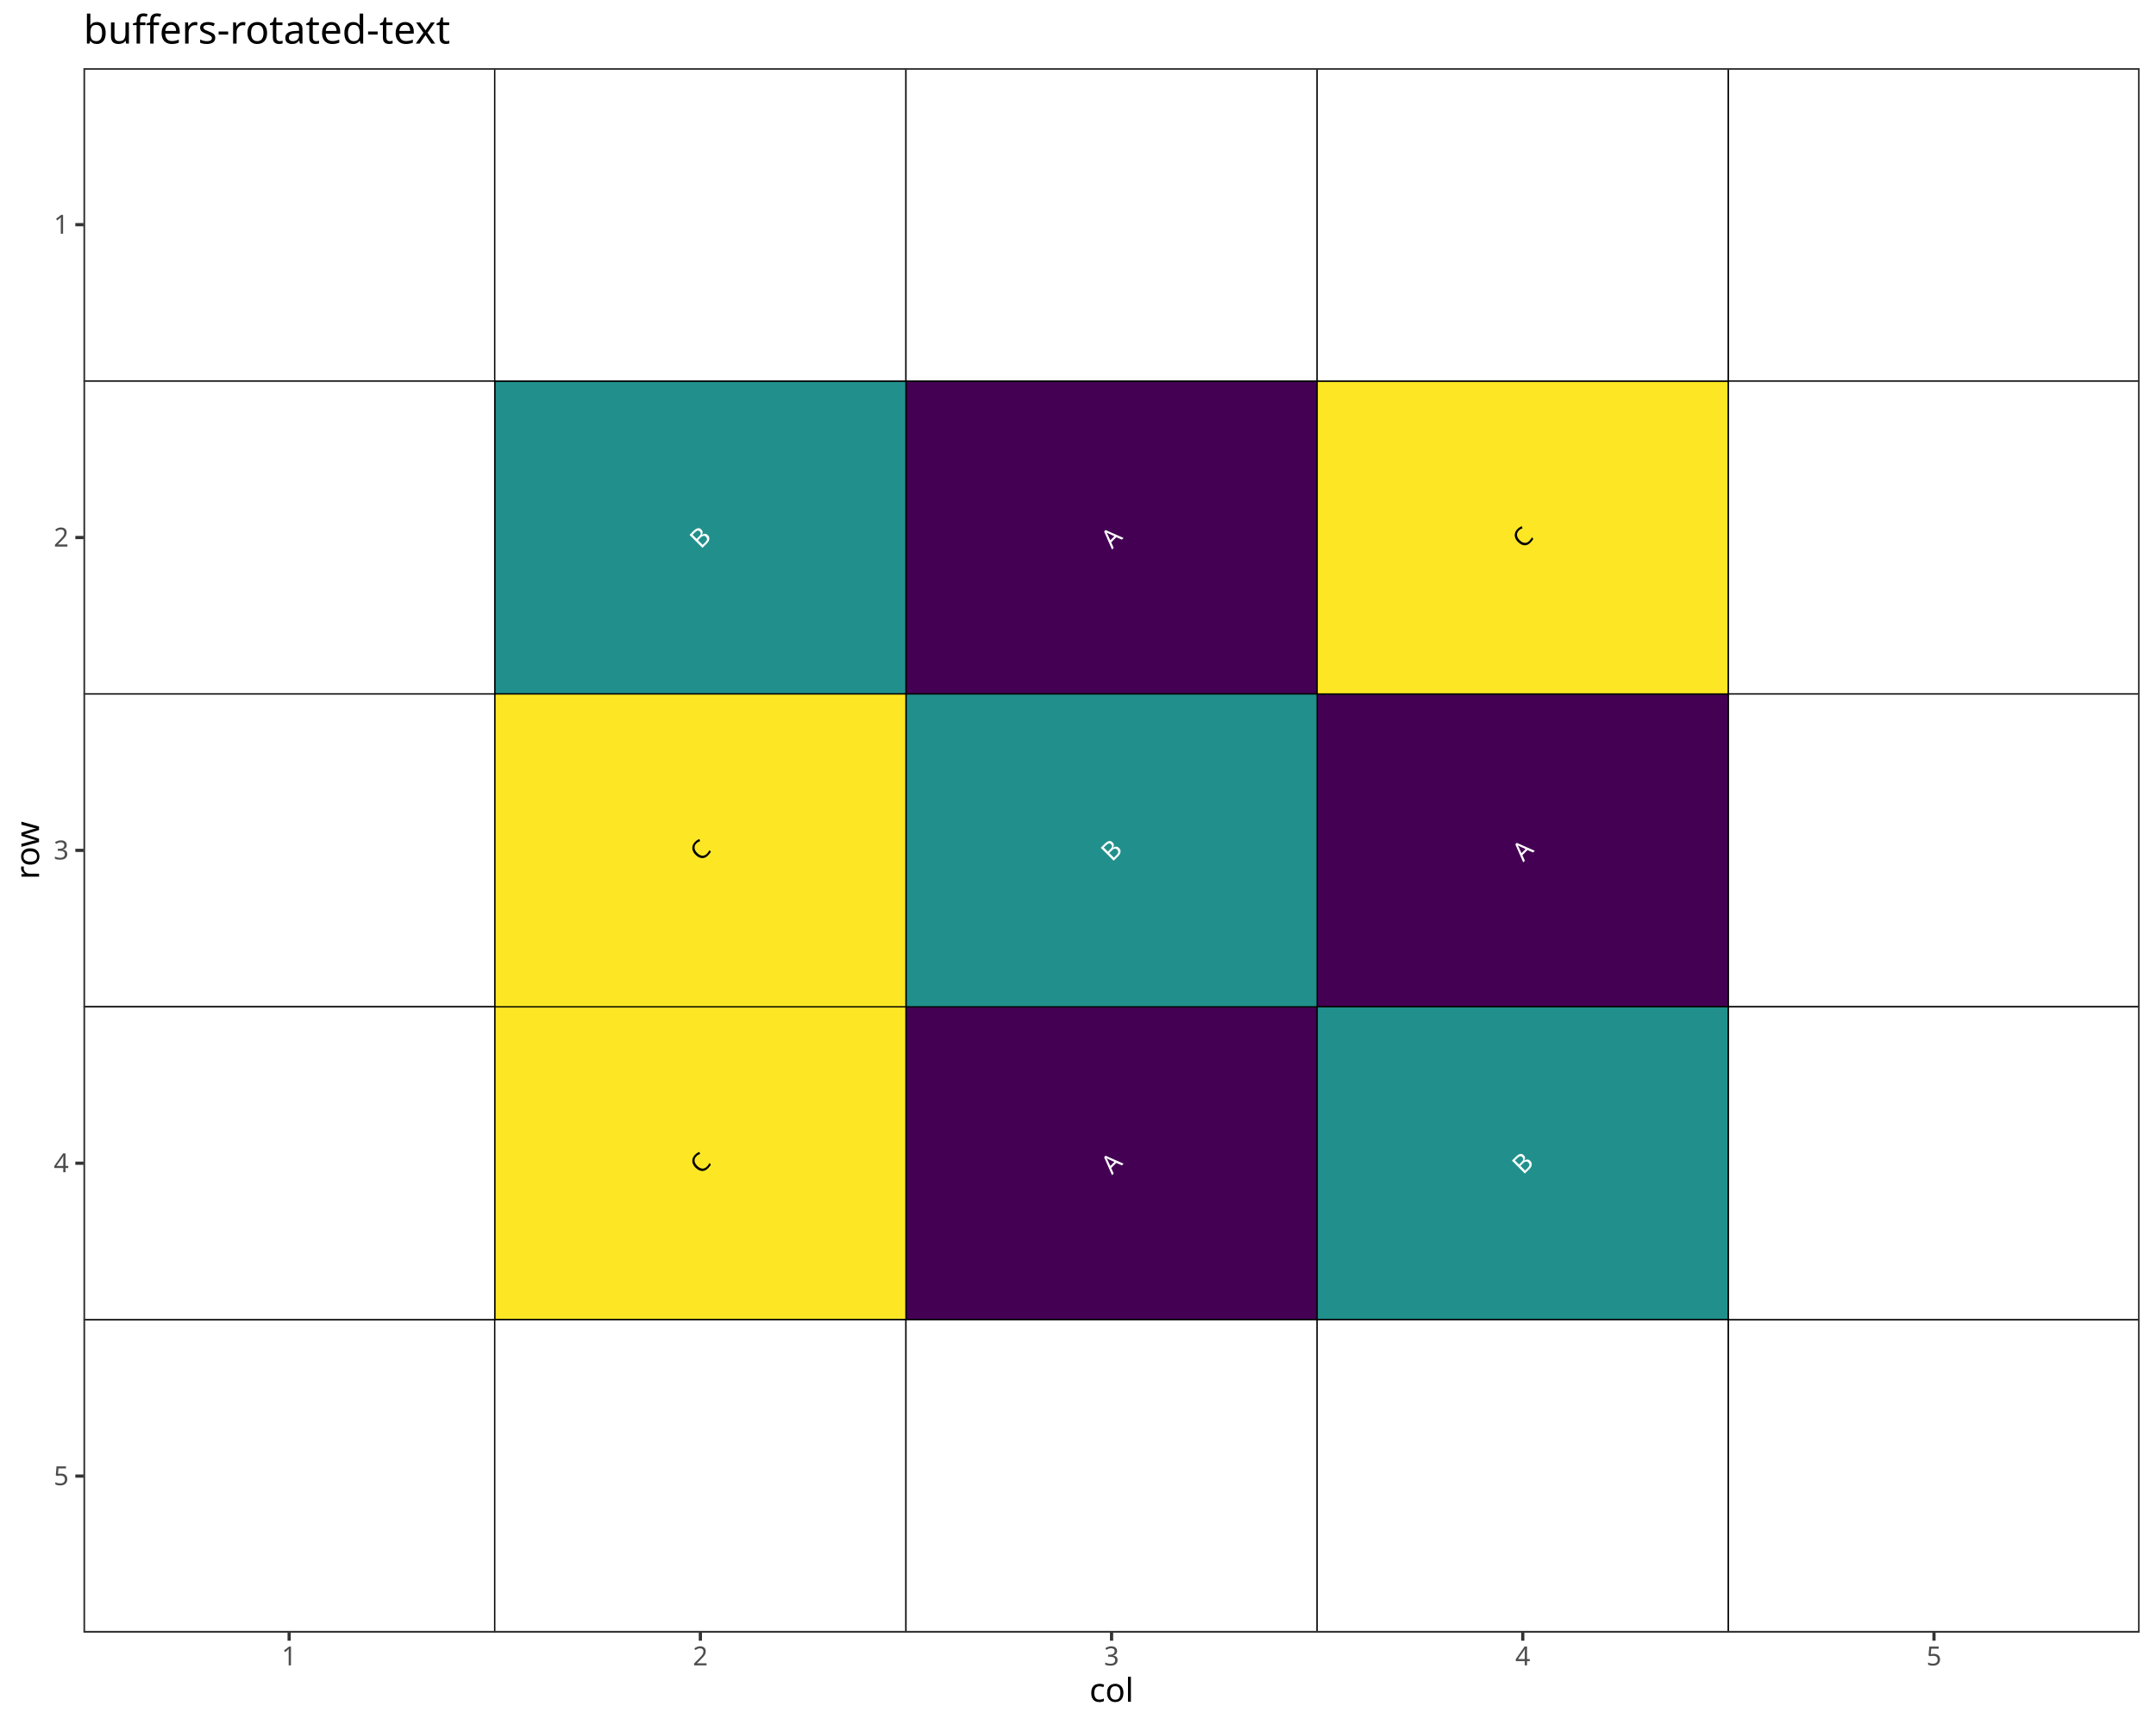
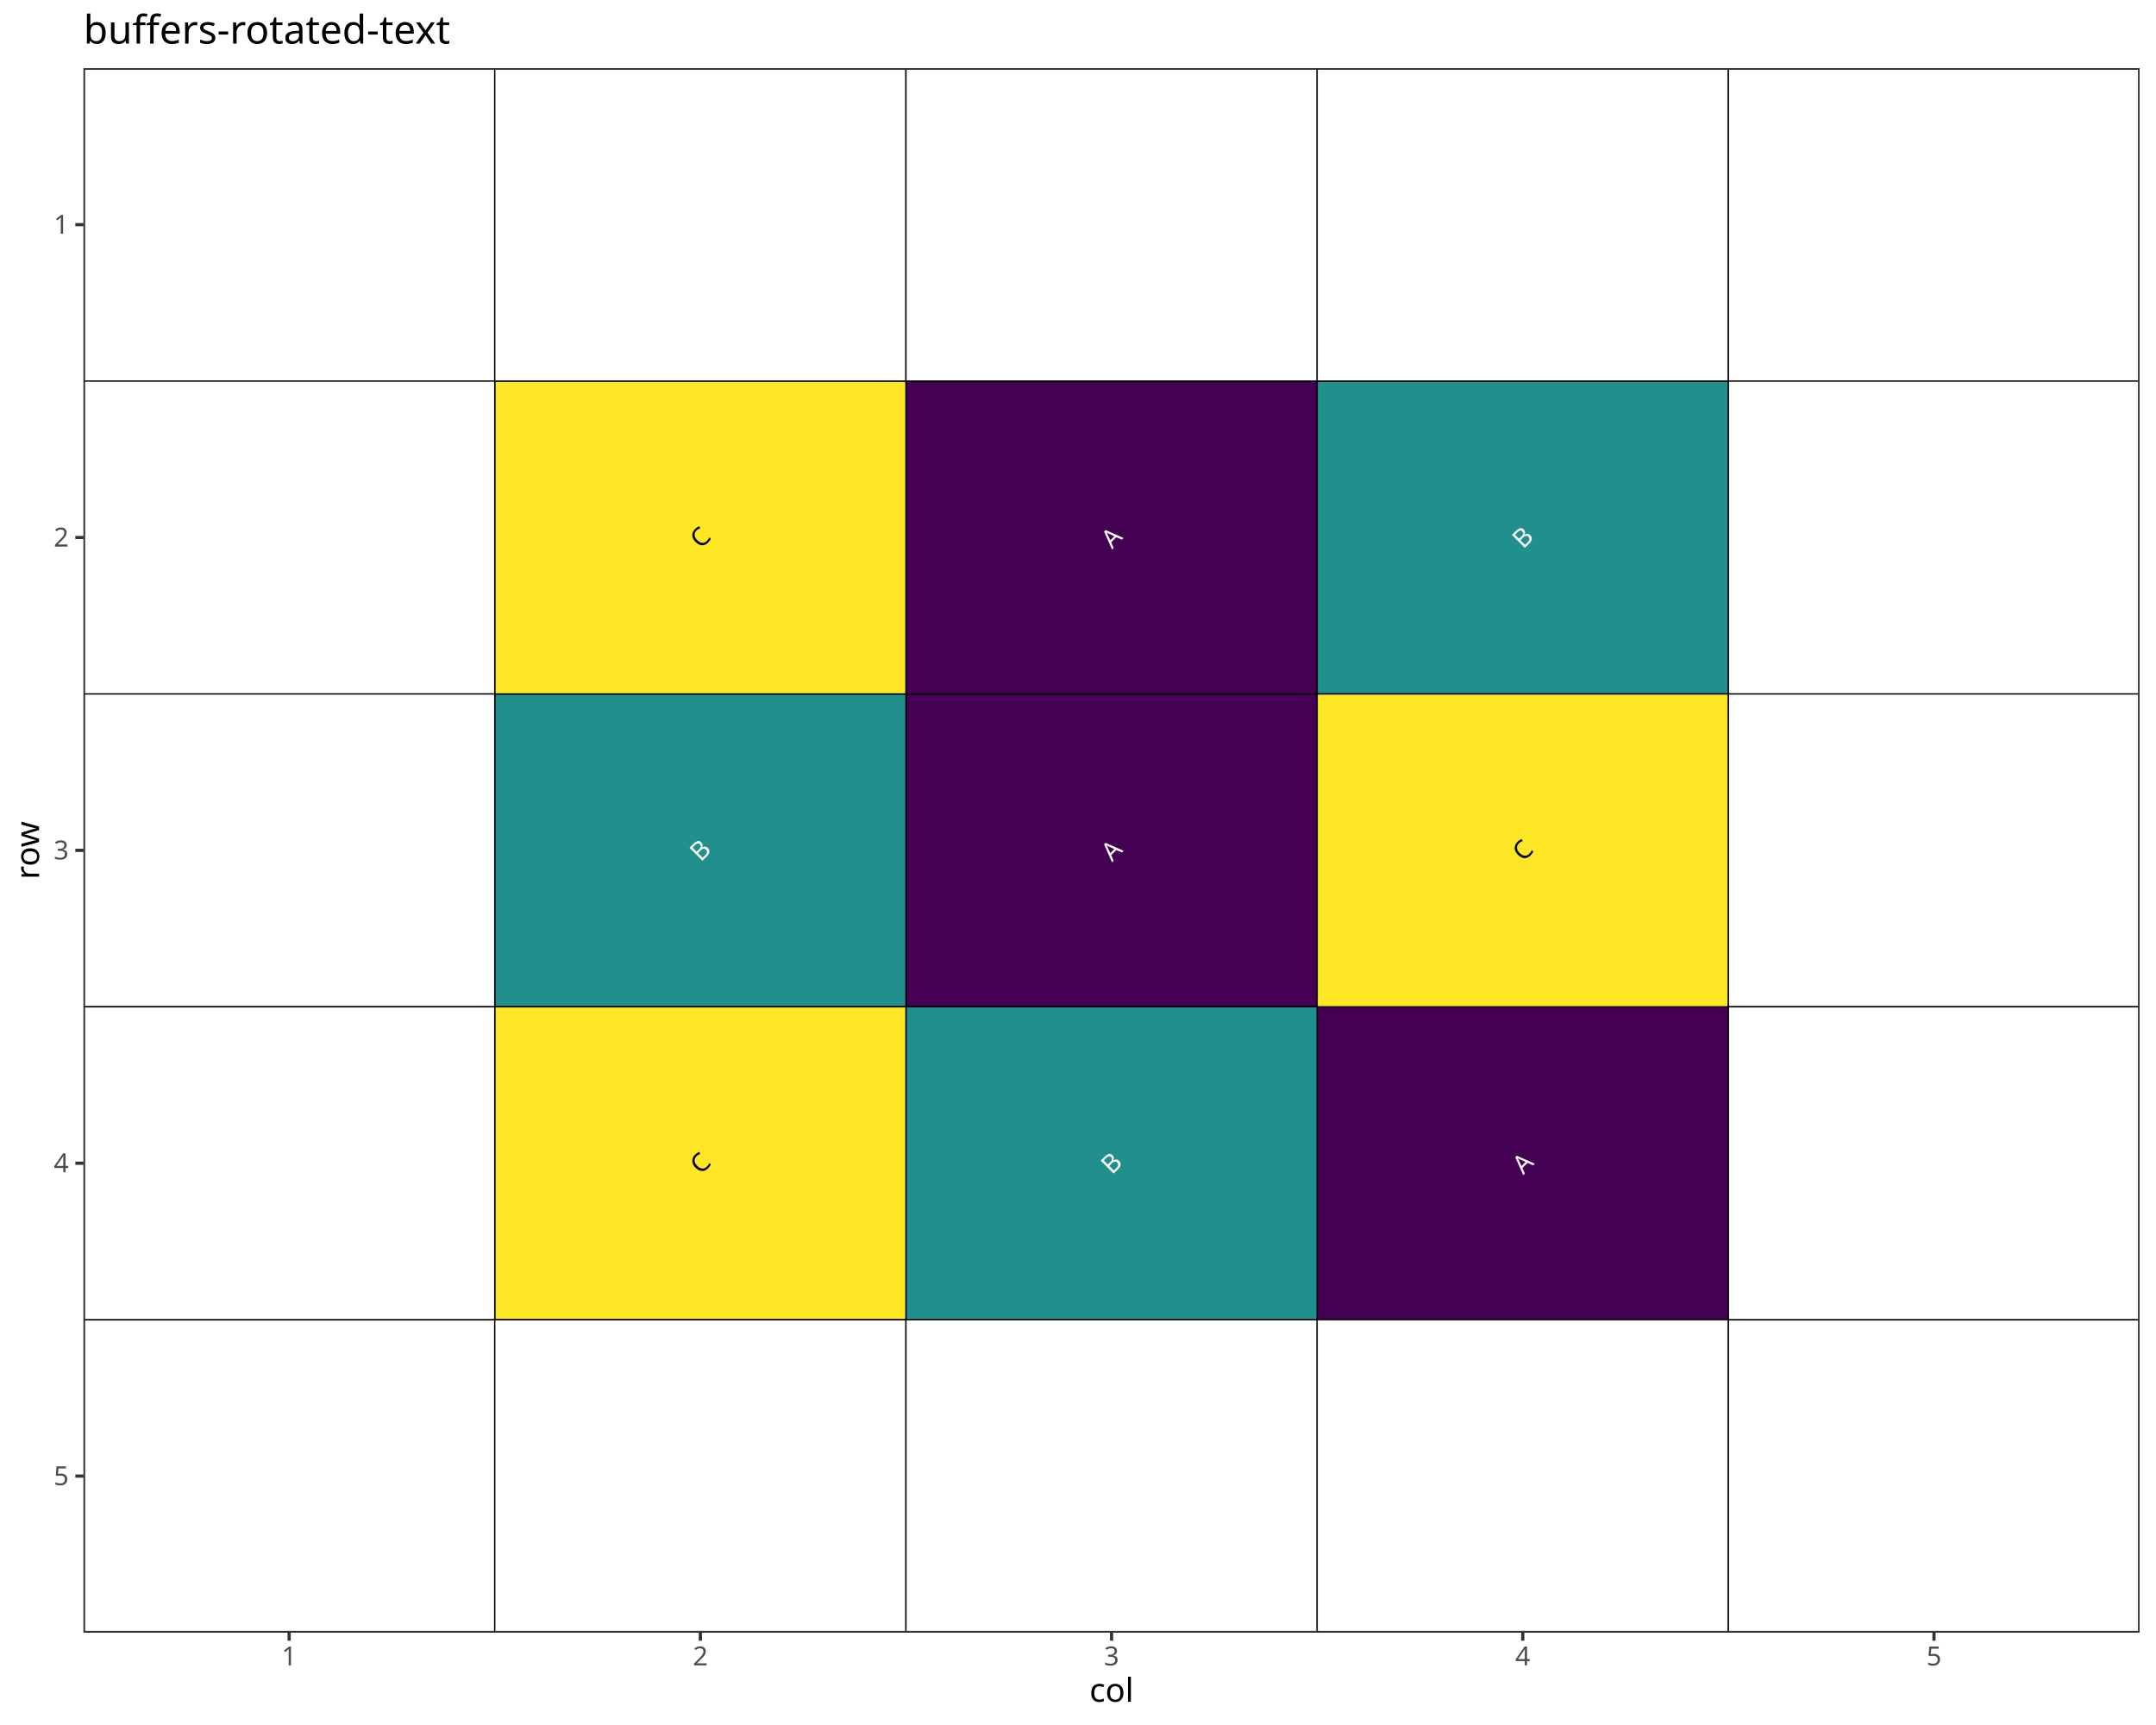
<svg xmlns="http://www.w3.org/2000/svg" class="svglite" data-engine-version="2.0" width="720.00pt" height="576.00pt" viewBox="0 0 720.00 576.00">
  <defs>
    <style type="text/css">
    .svglite line, .svglite polyline, .svglite polygon, .svglite path, .svglite rect, .svglite circle {
      fill: none;
      stroke: #000000;
      stroke-linecap: round;
      stroke-linejoin: round;
      stroke-miterlimit: 10.00;
    }
  </style>
  </defs>
  <rect width="100%" height="100%" style="stroke: none; fill: #FFFFFF;" />
  <defs>
    <clipPath id="cpMC4wMHw3MjAuMDB8MC4wMHw1NzYuMDA=">
      <rect x="0.00" y="0.00" width="720.00" height="576.00" />
    </clipPath>
  </defs>
  <g clip-path="url(#cpMC4wMHw3MjAuMDB8MC4wMHw1NzYuMDA=)">
    <rect x="0.00" y="0.00" width="720.00" height="576.00" style="stroke-width: 1.07; stroke: #FFFFFF; fill: #FFFFFF;" />
  </g>
  <defs>
    <clipPath id="cpMjcuOTB8NzE0LjUyfDIyLjc4fDU0NS4xMQ==">
      <rect x="27.90" y="22.78" width="686.62" height="522.33" />
    </clipPath>
  </defs>
  <g clip-path="url(#cpMjcuOTB8NzE0LjUyfDIyLjc4fDU0NS4xMQ==)">
    <rect x="27.90" y="22.78" width="686.62" height="522.33" style="stroke-width: 1.07; stroke: none; fill: #FFFFFF;" />
    <polyline points="27.90,22.78 714.52,22.78 " style="stroke-width: 0.53; stroke: #EBEBEB; stroke-linecap: butt;" />
    <polyline points="27.90,127.25 714.52,127.25 " style="stroke-width: 0.53; stroke: #EBEBEB; stroke-linecap: butt;" />
    <polyline points="27.90,231.72 714.52,231.72 " style="stroke-width: 0.53; stroke: #EBEBEB; stroke-linecap: butt;" />
    <polyline points="27.90,336.18 714.52,336.18 " style="stroke-width: 0.53; stroke: #EBEBEB; stroke-linecap: butt;" />
    <polyline points="27.90,440.65 714.52,440.65 " style="stroke-width: 0.53; stroke: #EBEBEB; stroke-linecap: butt;" />
    <polyline points="27.90,545.11 714.52,545.11 " style="stroke-width: 0.53; stroke: #EBEBEB; stroke-linecap: butt;" />
    <polyline points="27.90,545.11 27.90,22.78 " style="stroke-width: 0.53; stroke: #EBEBEB; stroke-linecap: butt;" />
    <polyline points="165.22,545.11 165.22,22.78 " style="stroke-width: 0.53; stroke: #EBEBEB; stroke-linecap: butt;" />
    <polyline points="302.55,545.11 302.55,22.78 " style="stroke-width: 0.53; stroke: #EBEBEB; stroke-linecap: butt;" />
    <polyline points="439.87,545.11 439.87,22.78 " style="stroke-width: 0.53; stroke: #EBEBEB; stroke-linecap: butt;" />
    <polyline points="577.20,545.11 577.20,22.78 " style="stroke-width: 0.53; stroke: #EBEBEB; stroke-linecap: butt;" />
    <polyline points="714.52,545.11 714.52,22.78 " style="stroke-width: 0.53; stroke: #EBEBEB; stroke-linecap: butt;" />
    <polyline points="27.90,75.02 714.52,75.02 " style="stroke-width: 1.07; stroke: #EBEBEB; stroke-linecap: butt;" />
    <polyline points="27.90,179.48 714.52,179.48 " style="stroke-width: 1.07; stroke: #EBEBEB; stroke-linecap: butt;" />
    <polyline points="27.90,283.95 714.52,283.95 " style="stroke-width: 1.07; stroke: #EBEBEB; stroke-linecap: butt;" />
    <polyline points="27.90,388.41 714.52,388.41 " style="stroke-width: 1.07; stroke: #EBEBEB; stroke-linecap: butt;" />
    <polyline points="27.90,492.88 714.52,492.88 " style="stroke-width: 1.07; stroke: #EBEBEB; stroke-linecap: butt;" />
    <polyline points="96.56,545.11 96.56,22.78 " style="stroke-width: 1.07; stroke: #EBEBEB; stroke-linecap: butt;" />
    <polyline points="233.89,545.11 233.89,22.78 " style="stroke-width: 1.07; stroke: #EBEBEB; stroke-linecap: butt;" />
    <polyline points="371.21,545.11 371.21,22.78 " style="stroke-width: 1.07; stroke: #EBEBEB; stroke-linecap: butt;" />
    <polyline points="508.53,545.11 508.53,22.78 " style="stroke-width: 1.07; stroke: #EBEBEB; stroke-linecap: butt;" />
    <polyline points="645.86,545.11 645.86,22.78 " style="stroke-width: 1.07; stroke: #EBEBEB; stroke-linecap: butt;" />
+     <rect x="302.55" y="231.72" width="137.32" height="104.47" style="stroke-width: 0.43; stroke-linecap: butt; stroke-linejoin: miter; fill: #440154;" />
    <rect x="302.55" y="127.25" width="137.32" height="104.47" style="stroke-width: 0.43; stroke-linecap: butt; stroke-linejoin: miter; fill: #440154;" />
-     <rect x="302.55" y="336.18" width="137.32" height="104.47" style="stroke-width: 0.43; stroke-linecap: butt; stroke-linejoin: miter; fill: #440154;" />
-     <rect x="439.87" y="231.72" width="137.32" height="104.47" style="stroke-width: 0.43; stroke-linecap: butt; stroke-linejoin: miter; fill: #440154;" />
-     <rect x="165.22" y="127.25" width="137.32" height="104.47" style="stroke-width: 0.43; stroke-linecap: butt; stroke-linejoin: miter; fill: #21908C;" />
-     <rect x="302.55" y="231.72" width="137.32" height="104.47" style="stroke-width: 0.43; stroke-linecap: butt; stroke-linejoin: miter; fill: #21908C;" />
-     <rect x="439.87" y="336.18" width="137.32" height="104.47" style="stroke-width: 0.43; stroke-linecap: butt; stroke-linejoin: miter; fill: #21908C;" />
-     <rect x="439.87" y="127.25" width="137.32" height="104.47" style="stroke-width: 0.43; stroke-linecap: butt; stroke-linejoin: miter; fill: #FDE725;" />
+     <rect x="439.87" y="336.18" width="137.32" height="104.47" style="stroke-width: 0.43; stroke-linecap: butt; stroke-linejoin: miter; fill: #440154;" />
+     <rect x="165.22" y="231.72" width="137.32" height="104.47" style="stroke-width: 0.43; stroke-linecap: butt; stroke-linejoin: miter; fill: #21908C;" />
+     <rect x="439.87" y="127.25" width="137.32" height="104.47" style="stroke-width: 0.43; stroke-linecap: butt; stroke-linejoin: miter; fill: #21908C;" />
+     <rect x="302.55" y="336.18" width="137.32" height="104.47" style="stroke-width: 0.43; stroke-linecap: butt; stroke-linejoin: miter; fill: #21908C;" />
+     <rect x="165.22" y="127.25" width="137.32" height="104.47" style="stroke-width: 0.43; stroke-linecap: butt; stroke-linejoin: miter; fill: #FDE725;" />
+     <rect x="439.87" y="231.72" width="137.32" height="104.47" style="stroke-width: 0.43; stroke-linecap: butt; stroke-linejoin: miter; fill: #FDE725;" />
    <rect x="165.22" y="336.18" width="137.32" height="104.47" style="stroke-width: 0.43; stroke-linecap: butt; stroke-linejoin: miter; fill: #FDE725;" />
-     <rect x="165.22" y="231.72" width="137.32" height="104.47" style="stroke-width: 0.43; stroke-linecap: butt; stroke-linejoin: miter; fill: #FDE725;" />
    <rect x="27.90" y="22.78" width="137.32" height="104.47" style="stroke-width: 0.43; stroke-linecap: butt; stroke-linejoin: miter; fill: #FFFFFF;" />
    <rect x="165.22" y="22.78" width="137.32" height="104.47" style="stroke-width: 0.43; stroke-linecap: butt; stroke-linejoin: miter; fill: #FFFFFF;" />
    <rect x="302.55" y="22.78" width="137.32" height="104.47" style="stroke-width: 0.43; stroke-linecap: butt; stroke-linejoin: miter; fill: #FFFFFF;" />
    <rect x="439.87" y="22.78" width="137.32" height="104.47" style="stroke-width: 0.43; stroke-linecap: butt; stroke-linejoin: miter; fill: #FFFFFF;" />
    <rect x="577.20" y="22.78" width="137.32" height="104.47" style="stroke-width: 0.43; stroke-linecap: butt; stroke-linejoin: miter; fill: #FFFFFF;" />
    <rect x="27.90" y="440.65" width="137.32" height="104.47" style="stroke-width: 0.43; stroke-linecap: butt; stroke-linejoin: miter; fill: #FFFFFF;" />
    <rect x="165.22" y="440.65" width="137.32" height="104.47" style="stroke-width: 0.43; stroke-linecap: butt; stroke-linejoin: miter; fill: #FFFFFF;" />
    <rect x="302.55" y="440.65" width="137.32" height="104.47" style="stroke-width: 0.43; stroke-linecap: butt; stroke-linejoin: miter; fill: #FFFFFF;" />
    <rect x="439.87" y="440.65" width="137.32" height="104.47" style="stroke-width: 0.43; stroke-linecap: butt; stroke-linejoin: miter; fill: #FFFFFF;" />
    <rect x="577.20" y="440.65" width="137.32" height="104.47" style="stroke-width: 0.43; stroke-linecap: butt; stroke-linejoin: miter; fill: #FFFFFF;" />
    <rect x="27.90" y="127.25" width="137.32" height="104.47" style="stroke-width: 0.43; stroke-linecap: butt; stroke-linejoin: miter; fill: #FFFFFF;" />
    <rect x="27.90" y="231.72" width="137.32" height="104.47" style="stroke-width: 0.43; stroke-linecap: butt; stroke-linejoin: miter; fill: #FFFFFF;" />
    <rect x="27.90" y="336.18" width="137.32" height="104.47" style="stroke-width: 0.43; stroke-linecap: butt; stroke-linejoin: miter; fill: #FFFFFF;" />
    <rect x="577.20" y="127.25" width="137.32" height="104.47" style="stroke-width: 0.43; stroke-linecap: butt; stroke-linejoin: miter; fill: #FFFFFF;" />
    <rect x="577.20" y="231.72" width="137.32" height="104.47" style="stroke-width: 0.43; stroke-linecap: butt; stroke-linejoin: miter; fill: #FFFFFF;" />
    <rect x="577.20" y="336.18" width="137.32" height="104.47" style="stroke-width: 0.43; stroke-linecap: butt; stroke-linejoin: miter; fill: #FFFFFF;" />
+     <text transform="translate(373.29,286.02) rotate(-45)" text-anchor="middle" style="font-size: 8.54px; fill: #FFFFFF; font-family: sans;" textLength="5.70px" lengthAdjust="spacingAndGlyphs">A</text>
    <text transform="translate(373.29,181.56) rotate(-45)" text-anchor="middle" style="font-size: 8.54px; fill: #FFFFFF; font-family: sans;" textLength="5.70px" lengthAdjust="spacingAndGlyphs">A</text>
-     <text transform="translate(373.29,390.49) rotate(-45)" text-anchor="middle" style="font-size: 8.54px; fill: #FFFFFF; font-family: sans;" textLength="5.70px" lengthAdjust="spacingAndGlyphs">A</text>
-     <text transform="translate(510.61,286.02) rotate(-45)" text-anchor="middle" style="font-size: 8.54px; fill: #FFFFFF; font-family: sans;" textLength="5.70px" lengthAdjust="spacingAndGlyphs">A</text>
-     <text transform="translate(235.96,181.56) rotate(-45)" text-anchor="middle" style="font-size: 8.54px; fill: #FFFFFF; font-family: sans;" textLength="5.70px" lengthAdjust="spacingAndGlyphs">B</text>
-     <text transform="translate(373.29,286.02) rotate(-45)" text-anchor="middle" style="font-size: 8.54px; fill: #FFFFFF; font-family: sans;" textLength="5.70px" lengthAdjust="spacingAndGlyphs">B</text>
-     <text transform="translate(510.61,390.49) rotate(-45)" text-anchor="middle" style="font-size: 8.54px; fill: #FFFFFF; font-family: sans;" textLength="5.70px" lengthAdjust="spacingAndGlyphs">B</text>
-     <text transform="translate(510.61,181.56) rotate(-45)" text-anchor="middle" style="font-size: 8.54px; font-family: sans;" textLength="6.17px" lengthAdjust="spacingAndGlyphs">C</text>
+     <text transform="translate(510.61,390.49) rotate(-45)" text-anchor="middle" style="font-size: 8.54px; fill: #FFFFFF; font-family: sans;" textLength="5.70px" lengthAdjust="spacingAndGlyphs">A</text>
+     <text transform="translate(235.96,286.02) rotate(-45)" text-anchor="middle" style="font-size: 8.54px; fill: #FFFFFF; font-family: sans;" textLength="5.70px" lengthAdjust="spacingAndGlyphs">B</text>
+     <text transform="translate(510.61,181.56) rotate(-45)" text-anchor="middle" style="font-size: 8.54px; fill: #FFFFFF; font-family: sans;" textLength="5.70px" lengthAdjust="spacingAndGlyphs">B</text>
+     <text transform="translate(373.29,390.49) rotate(-45)" text-anchor="middle" style="font-size: 8.54px; fill: #FFFFFF; font-family: sans;" textLength="5.70px" lengthAdjust="spacingAndGlyphs">B</text>
+     <text transform="translate(235.96,181.56) rotate(-45)" text-anchor="middle" style="font-size: 8.54px; font-family: sans;" textLength="6.17px" lengthAdjust="spacingAndGlyphs">C</text>
+     <text transform="translate(510.61,286.02) rotate(-45)" text-anchor="middle" style="font-size: 8.54px; font-family: sans;" textLength="6.17px" lengthAdjust="spacingAndGlyphs">C</text>
    <text transform="translate(235.96,390.49) rotate(-45)" text-anchor="middle" style="font-size: 8.54px; font-family: sans;" textLength="6.17px" lengthAdjust="spacingAndGlyphs">C</text>
-     <text transform="translate(235.96,286.02) rotate(-45)" text-anchor="middle" style="font-size: 8.54px; font-family: sans;" textLength="6.17px" lengthAdjust="spacingAndGlyphs">C</text>
    <rect x="27.90" y="22.78" width="686.62" height="522.33" style="stroke-width: 1.07; stroke: #333333;" />
  </g>
  <g clip-path="url(#cpMC4wMHw3MjAuMDB8MC4wMHw1NzYuMDA=)">
    <text x="22.97" y="78.04" text-anchor="end" style="font-size: 8.80px; fill: #4D4D4D; font-family: sans;" textLength="4.89px" lengthAdjust="spacingAndGlyphs">1</text>
    <text x="22.97" y="182.51" text-anchor="end" style="font-size: 8.80px; fill: #4D4D4D; font-family: sans;" textLength="4.89px" lengthAdjust="spacingAndGlyphs">2</text>
    <text x="22.97" y="286.98" text-anchor="end" style="font-size: 8.80px; fill: #4D4D4D; font-family: sans;" textLength="4.89px" lengthAdjust="spacingAndGlyphs">3</text>
    <text x="22.97" y="391.44" text-anchor="end" style="font-size: 8.80px; fill: #4D4D4D; font-family: sans;" textLength="4.89px" lengthAdjust="spacingAndGlyphs">4</text>
    <text x="22.97" y="495.91" text-anchor="end" style="font-size: 8.80px; fill: #4D4D4D; font-family: sans;" textLength="4.89px" lengthAdjust="spacingAndGlyphs">5</text>
    <polyline points="25.16,75.02 27.90,75.02 " style="stroke-width: 1.07; stroke: #333333; stroke-linecap: butt;" />
    <polyline points="25.16,179.48 27.90,179.48 " style="stroke-width: 1.07; stroke: #333333; stroke-linecap: butt;" />
    <polyline points="25.16,283.95 27.90,283.95 " style="stroke-width: 1.07; stroke: #333333; stroke-linecap: butt;" />
    <polyline points="25.16,388.41 27.90,388.41 " style="stroke-width: 1.07; stroke: #333333; stroke-linecap: butt;" />
    <polyline points="25.16,492.88 27.90,492.88 " style="stroke-width: 1.07; stroke: #333333; stroke-linecap: butt;" />
    <polyline points="96.56,547.85 96.56,545.11 " style="stroke-width: 1.07; stroke: #333333; stroke-linecap: butt;" />
    <polyline points="233.89,547.85 233.89,545.11 " style="stroke-width: 1.07; stroke: #333333; stroke-linecap: butt;" />
    <polyline points="371.21,547.85 371.21,545.11 " style="stroke-width: 1.07; stroke: #333333; stroke-linecap: butt;" />
    <polyline points="508.53,547.85 508.53,545.11 " style="stroke-width: 1.07; stroke: #333333; stroke-linecap: butt;" />
    <polyline points="645.86,547.85 645.86,545.11 " style="stroke-width: 1.07; stroke: #333333; stroke-linecap: butt;" />
    <text x="96.56" y="556.10" text-anchor="middle" style="font-size: 8.80px; fill: #4D4D4D; font-family: sans;" textLength="4.89px" lengthAdjust="spacingAndGlyphs">1</text>
    <text x="233.89" y="556.10" text-anchor="middle" style="font-size: 8.80px; fill: #4D4D4D; font-family: sans;" textLength="4.89px" lengthAdjust="spacingAndGlyphs">2</text>
    <text x="371.21" y="556.10" text-anchor="middle" style="font-size: 8.80px; fill: #4D4D4D; font-family: sans;" textLength="4.89px" lengthAdjust="spacingAndGlyphs">3</text>
    <text x="508.53" y="556.10" text-anchor="middle" style="font-size: 8.80px; fill: #4D4D4D; font-family: sans;" textLength="4.89px" lengthAdjust="spacingAndGlyphs">4</text>
    <text x="645.86" y="556.10" text-anchor="middle" style="font-size: 8.80px; fill: #4D4D4D; font-family: sans;" textLength="4.89px" lengthAdjust="spacingAndGlyphs">5</text>
    <text x="371.21" y="568.24" text-anchor="middle" style="font-size: 11.00px; font-family: sans;" textLength="14.06px" lengthAdjust="spacingAndGlyphs">col</text>
    <text transform="translate(13.05,283.95) rotate(-90)" text-anchor="middle" style="font-size: 11.00px; font-family: sans;" textLength="17.73px" lengthAdjust="spacingAndGlyphs">row</text>
    <text x="27.90" y="14.56" style="font-size: 13.20px; font-family: sans;" textLength="111.53px" lengthAdjust="spacingAndGlyphs">buffers-rotated-text</text>
  </g>
</svg>
